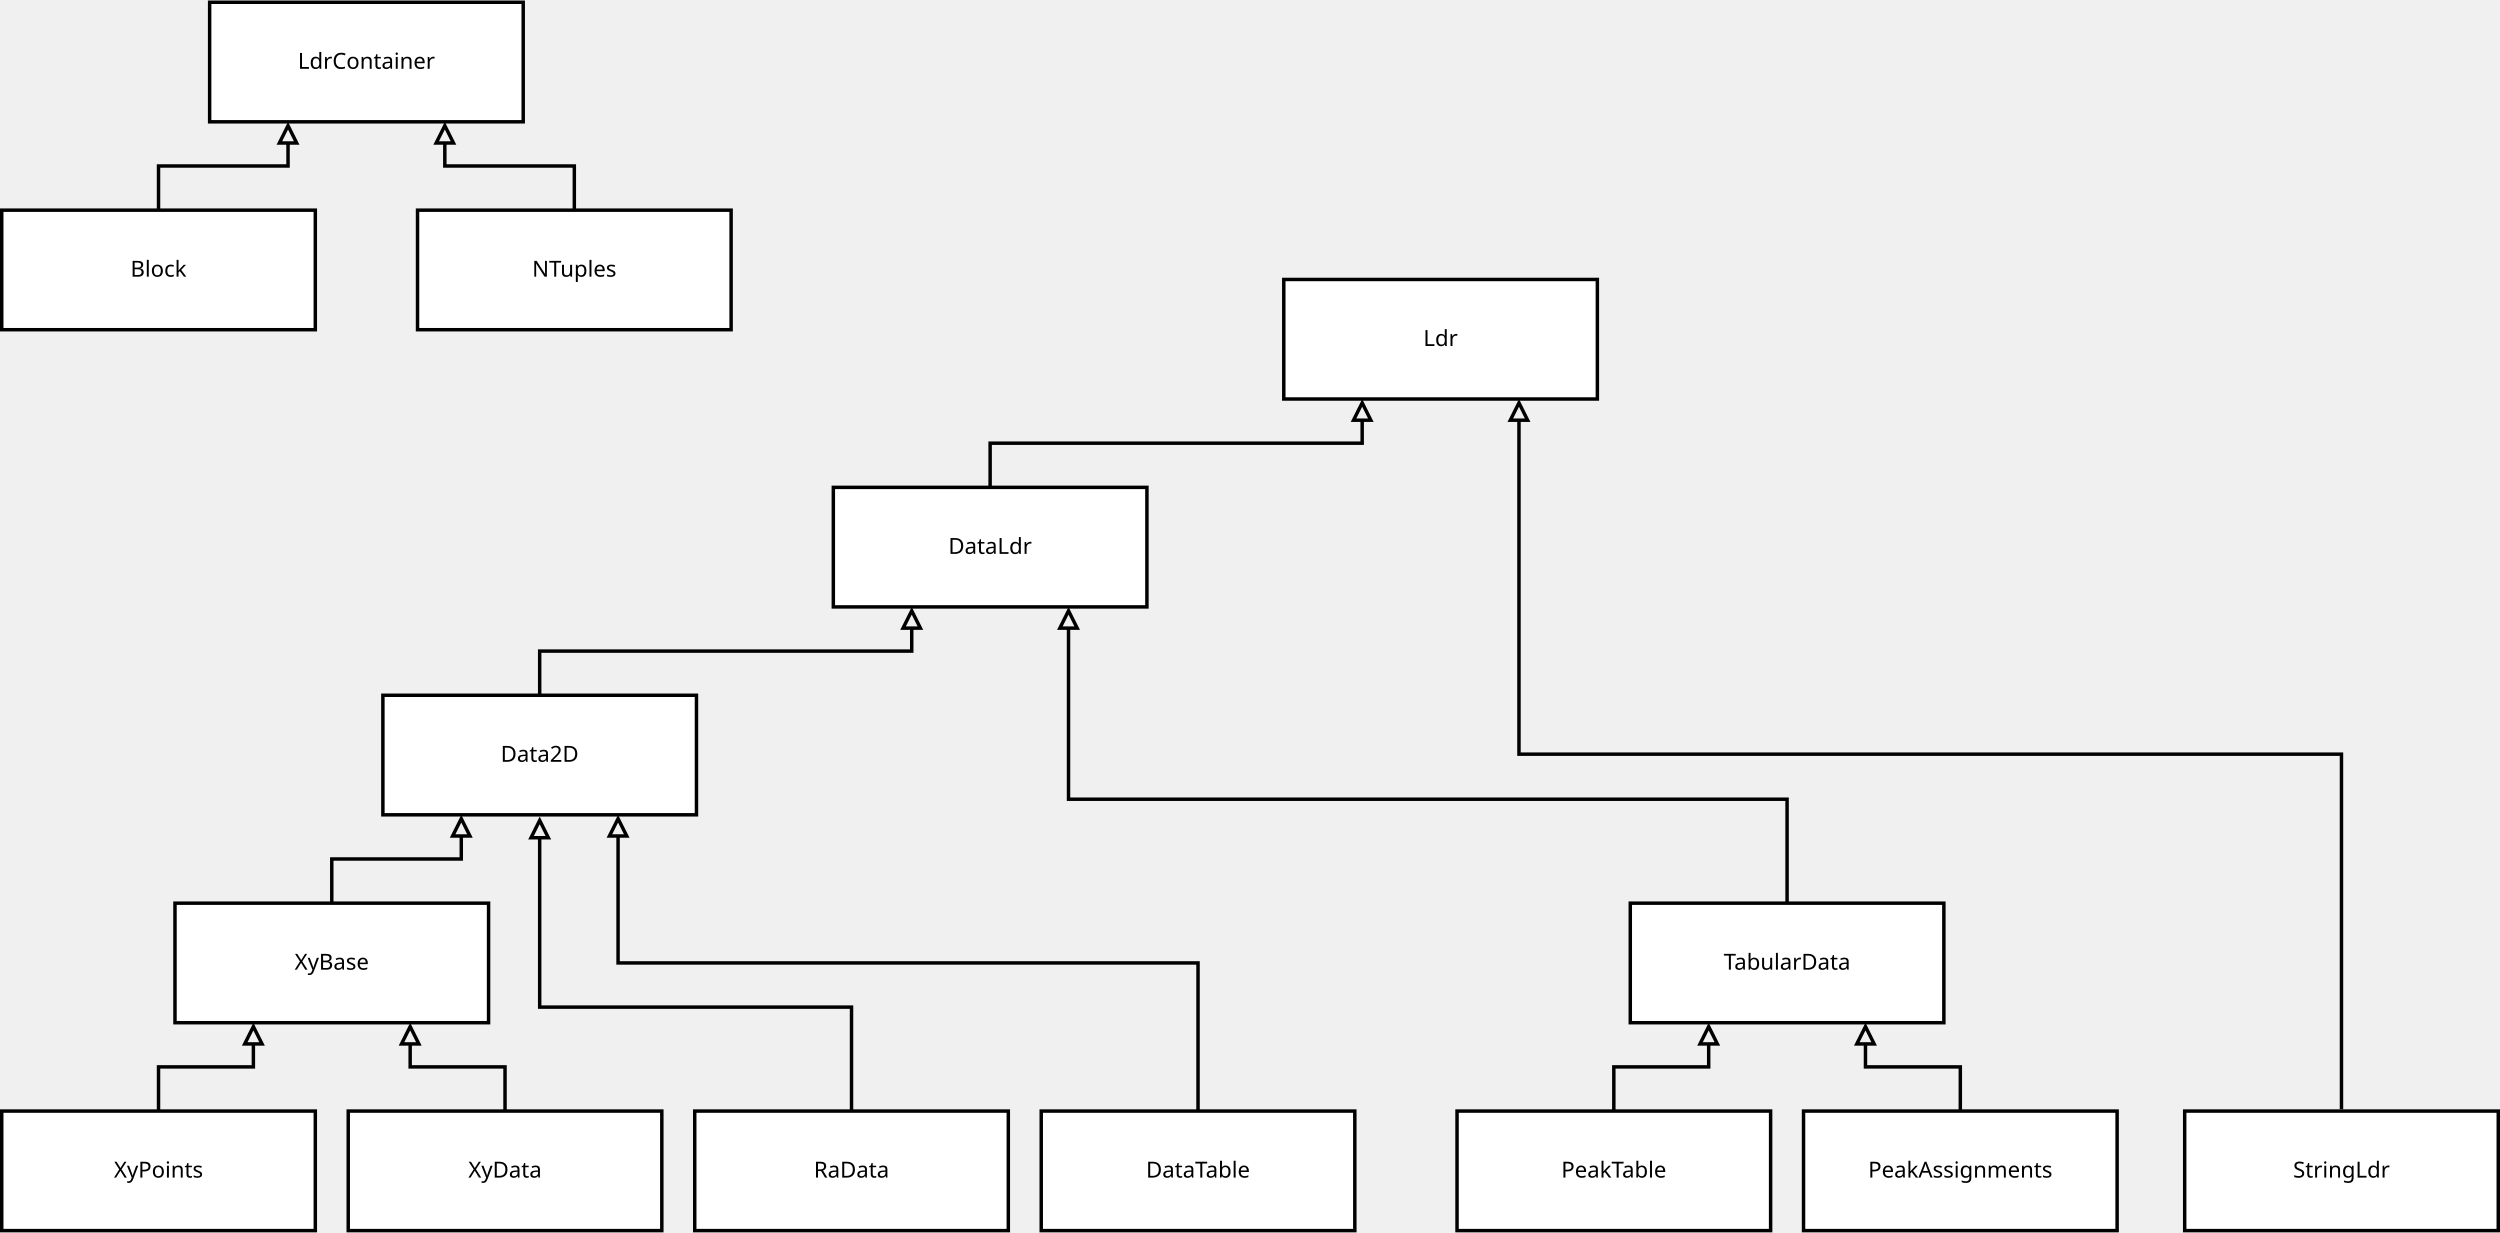
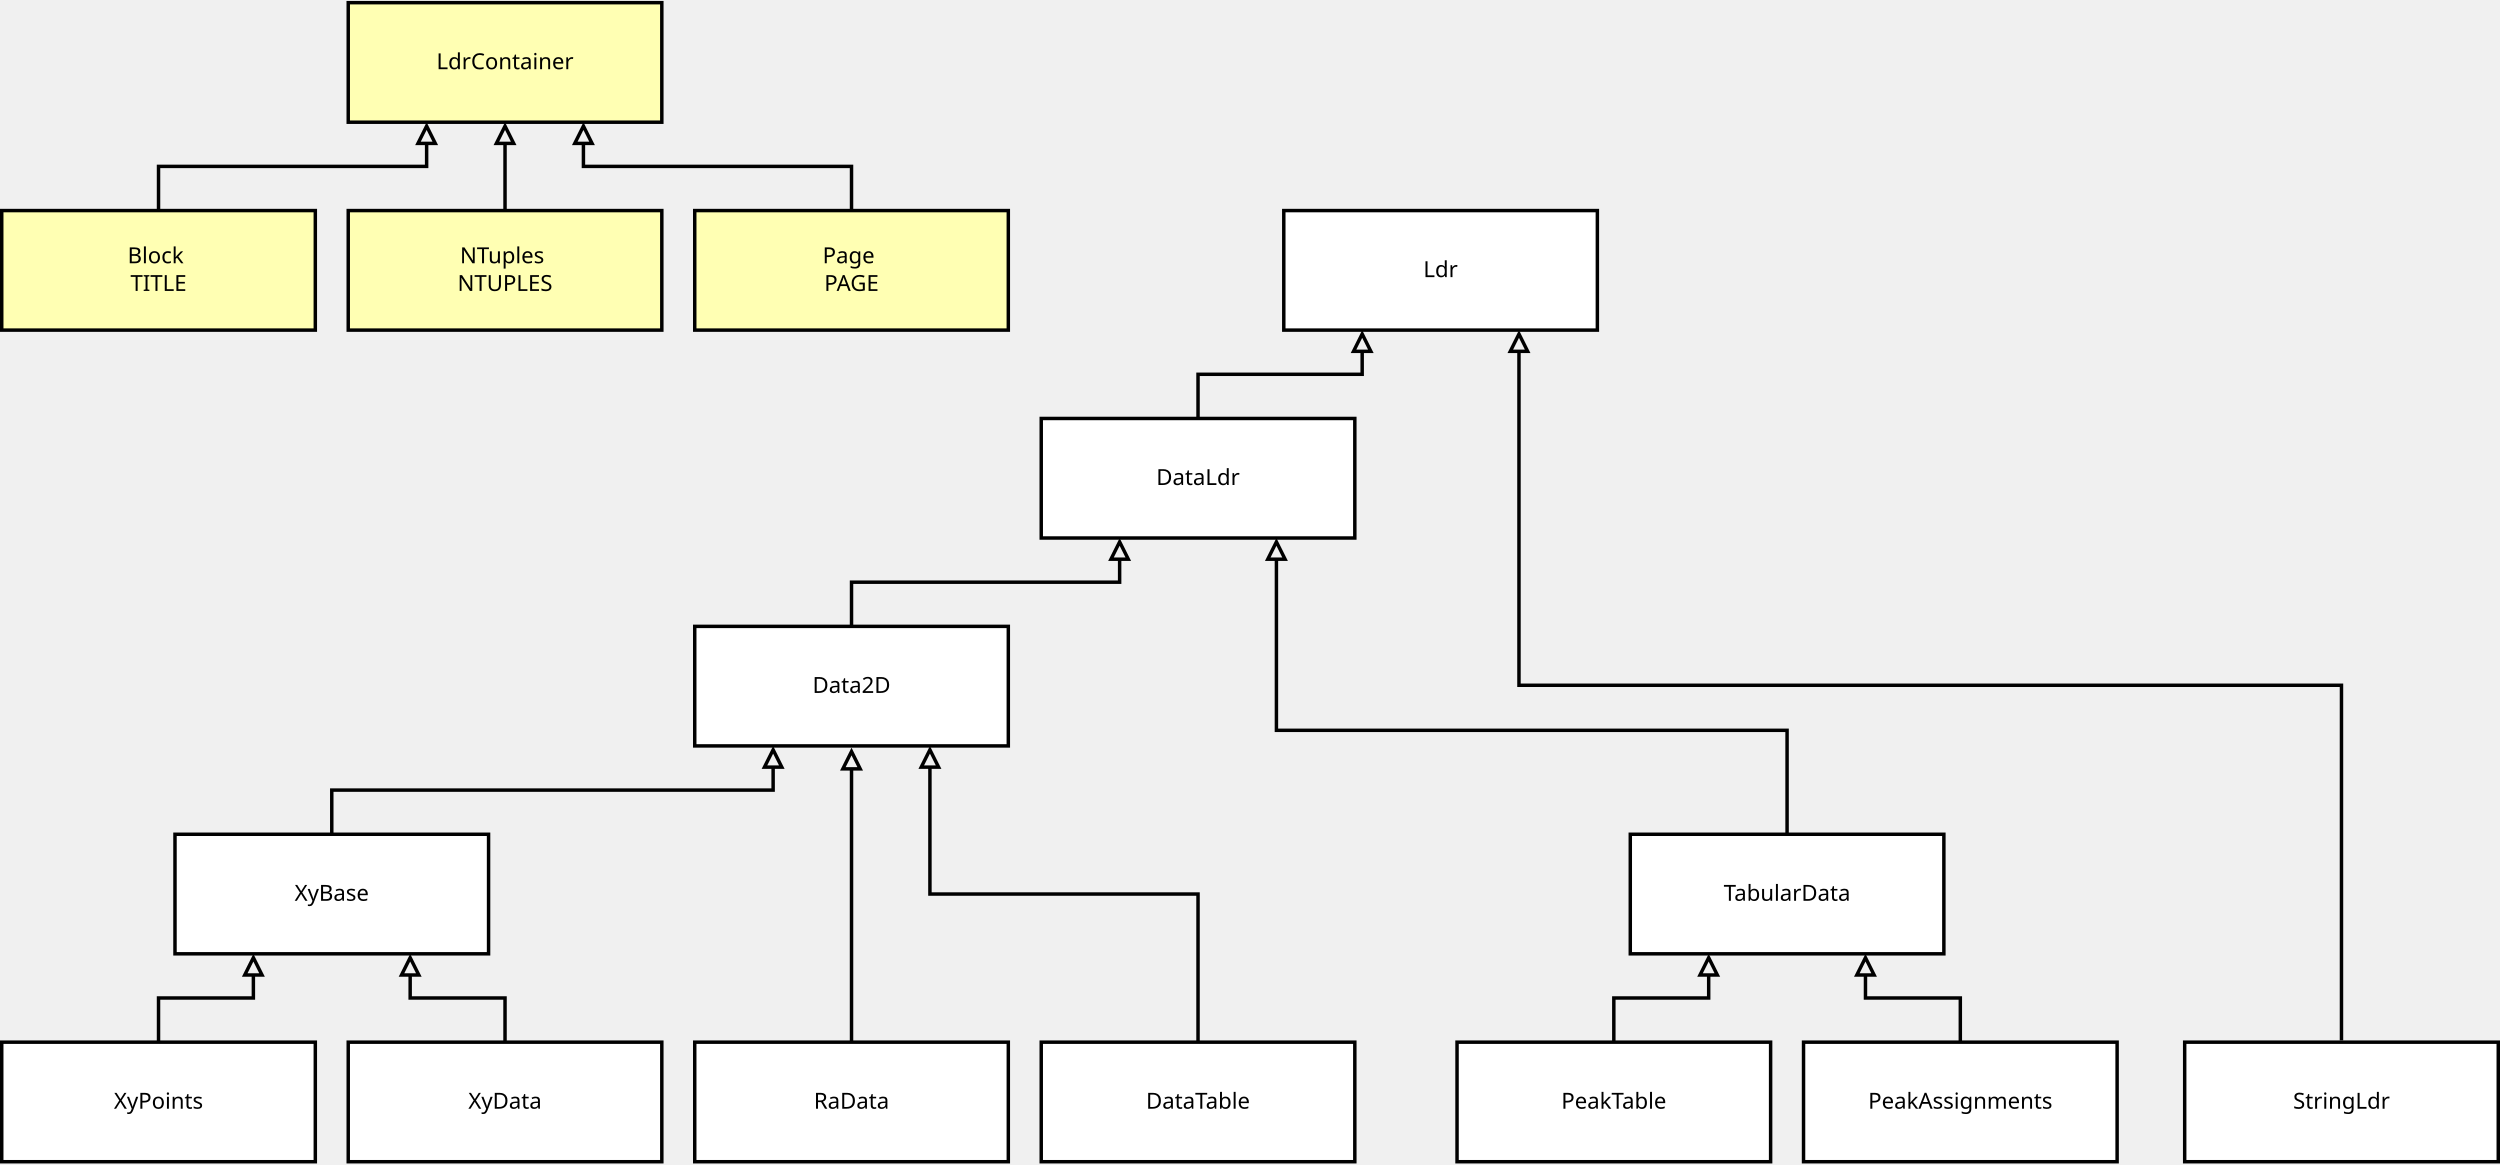
- <svg xmlns="http://www.w3.org/2000/svg" width="73cm" height="36cm" viewBox="59 -1 1443 711">
+ <svg xmlns="http://www.w3.org/2000/svg" width="73cm" height="34cm" viewBox="59 39 1443 671">
  <g id="Background">
    <g>
-       <rect style="fill: #ffffff; fill-opacity: 1; stroke-opacity: 1; stroke-width: 2; stroke: #000000" x="540" y="280" width="181" height="69" rx="0" ry="0" />
-       <text font-size="12.8" style="fill: #000000; fill-opacity: 1; stroke: none;text-anchor:middle;font-family:sans-serif;font-style:normal;font-weight:normal" x="630.5" y="318.4">
-         <tspan x="630.5" y="318.4">DataLdr</tspan>
+       <rect style="fill: #ffffff; fill-opacity: 1; stroke-opacity: 1; stroke-width: 2; stroke: #000000" x="660" y="280" width="181" height="69" rx="0" ry="0" />
+       <text font-size="12.8" style="fill: #000000; fill-opacity: 1; stroke: none;text-anchor:middle;font-family:sans-serif;font-style:normal;font-weight:normal" x="750.5" y="318.4">
+         <tspan x="750.5" y="318.4">DataLdr</tspan>
      </text>
    </g>
    <g>
-       <rect style="fill: #ffffff; fill-opacity: 1; stroke-opacity: 1; stroke-width: 2; stroke: #000000" x="280" y="400" width="181" height="69" rx="0" ry="0" />
-       <text font-size="12.8" style="fill: #000000; fill-opacity: 1; stroke: none;text-anchor:middle;font-family:sans-serif;font-style:normal;font-weight:normal" x="370.5" y="438.4">
-         <tspan x="370.5" y="438.4">Data2D</tspan>
+       <rect style="fill: #ffffff; fill-opacity: 1; stroke-opacity: 1; stroke-width: 2; stroke: #000000" x="460" y="400" width="181" height="69" rx="0" ry="0" />
+       <text font-size="12.8" style="fill: #000000; fill-opacity: 1; stroke: none;text-anchor:middle;font-family:sans-serif;font-style:normal;font-weight:normal" x="550.5" y="438.4">
+         <tspan x="550.5" y="438.4">Data2D</tspan>
      </text>
    </g>
    <g>
-       <polyline style="fill: none; stroke-opacity: 1; stroke-width: 2; stroke: #000000" points="585.25,361.236 585.25,374.5 370.5,374.5 370.5,400 " />
-       <polygon style="fill: none; stroke-opacity: 1; stroke-width: 2; stroke: #000000" points="590.25,361.236 585.25,351.236 580.25,361.236 " />
+       <polyline style="fill: none; stroke-opacity: 1; stroke-width: 2; stroke: #000000" points="705.25,361.236 705.25,374.5 550.5,374.5 550.5,400 " />
+       <polygon style="fill: none; stroke-opacity: 1; stroke-width: 2; stroke: #000000" points="710.25,361.236 705.25,351.236 700.25,361.236 " />
    </g>
    <g>
      <rect style="fill: #ffffff; fill-opacity: 1; stroke-opacity: 1; stroke-width: 2; stroke: #000000" x="160" y="520" width="181" height="69" rx="0" ry="0" />
      <text font-size="12.8" style="fill: #000000; fill-opacity: 1; stroke: none;text-anchor:middle;font-family:sans-serif;font-style:normal;font-weight:normal" x="250.5" y="558.4">
        <tspan x="250.5" y="558.4">XyBase</tspan>
      </text>
    </g>
    <g>
-       <polyline style="fill: none; stroke-opacity: 1; stroke-width: 2; stroke: #000000" points="325.25,481.236 325.25,494.5 250.5,494.5 250.5,520 " />
-       <polygon style="fill: none; stroke-opacity: 1; stroke-width: 2; stroke: #000000" points="330.25,481.236 325.25,471.236 320.25,481.236 " />
+       <polyline style="fill: none; stroke-opacity: 1; stroke-width: 2; stroke: #000000" points="505.25,481.236 505.25,494.5 250.5,494.5 250.5,520 " />
+       <polygon style="fill: none; stroke-opacity: 1; stroke-width: 2; stroke: #000000" points="510.25,481.236 505.25,471.236 500.25,481.236 " />
    </g>
    <g>
      <rect style="fill: #ffffff; fill-opacity: 1; stroke-opacity: 1; stroke-width: 2; stroke: #000000" x="60" y="640" width="181" height="69" rx="0" ry="0" />
      <text font-size="12.8" style="fill: #000000; fill-opacity: 1; stroke: none;text-anchor:middle;font-family:sans-serif;font-style:normal;font-weight:normal" x="150.5" y="678.4">
        <tspan x="150.5" y="678.4">XyPoints</tspan>
      </text>
    </g>
    <text font-size="12.8" style="fill: #000000; fill-opacity: 1; stroke: none;text-anchor:start;font-family:sans-serif;font-style:normal;font-weight:normal" x="250.5" y="554.5">
      <tspan x="250.5" y="554.5" />
    </text>
    <g>
      <rect style="fill: #ffffff; fill-opacity: 1; stroke-opacity: 1; stroke-width: 2; stroke: #000000" x="260" y="640" width="181" height="69" rx="0" ry="0" />
      <text font-size="12.8" style="fill: #000000; fill-opacity: 1; stroke: none;text-anchor:middle;font-family:sans-serif;font-style:normal;font-weight:normal" x="350.5" y="678.4">
        <tspan x="350.5" y="678.4">XyData</tspan>
      </text>
    </g>
    <g>
      <rect style="fill: #ffffff; fill-opacity: 1; stroke-opacity: 1; stroke-width: 2; stroke: #000000" x="460" y="640" width="181" height="69" rx="0" ry="0" />
      <text font-size="12.8" style="fill: #000000; fill-opacity: 1; stroke: none;text-anchor:middle;font-family:sans-serif;font-style:normal;font-weight:normal" x="550.5" y="678.4">
        <tspan x="550.5" y="678.4">RaData</tspan>
      </text>
    </g>
    <g>
      <polyline style="fill: none; stroke-opacity: 1; stroke-width: 2; stroke: #000000" points="205.25,601.236 205.25,614.5 150.5,614.5 150.5,640 " />
      <polygon style="fill: none; stroke-opacity: 1; stroke-width: 2; stroke: #000000" points="210.25,601.236 205.25,591.236 200.25,601.236 " />
    </g>
    <g>
      <polyline style="fill: none; stroke-opacity: 1; stroke-width: 2; stroke: #000000" points="295.75,601.236 295.75,614.5 350.5,614.5 350.5,640 " />
      <polygon style="fill: none; stroke-opacity: 1; stroke-width: 2; stroke: #000000" points="300.75,601.236 295.75,591.236 290.75,601.236 " />
    </g>
    <g>
-       <polyline style="fill: none; stroke-opacity: 1; stroke-width: 2; stroke: #000000" points="370.5,482.232 370.5,580 550.5,580 550.5,640 " />
-       <polygon style="fill: none; stroke-opacity: 1; stroke-width: 2; stroke: #000000" points="375.5,482.232 370.5,472.232 365.5,482.232 " />
+       <polyline style="fill: none; stroke-opacity: 1; stroke-width: 2; stroke: #000000" points="550.5,482.232 550.5,580 550.5,580 550.5,640 " />
+       <polygon style="fill: none; stroke-opacity: 1; stroke-width: 2; stroke: #000000" points="555.5,482.232 550.5,472.232 545.5,482.232 " />
    </g>
    <g>
      <rect style="fill: #ffffff; fill-opacity: 1; stroke-opacity: 1; stroke-width: 2; stroke: #000000" x="1000" y="520" width="181" height="69" rx="0" ry="0" />
      <text font-size="12.8" style="fill: #000000; fill-opacity: 1; stroke: none;text-anchor:middle;font-family:sans-serif;font-style:normal;font-weight:normal" x="1090.5" y="558.4">
        <tspan x="1090.5" y="558.4">TabularData</tspan>
      </text>
    </g>
    <g>
      <rect style="fill: #ffffff; fill-opacity: 1; stroke-opacity: 1; stroke-width: 2; stroke: #000000" x="900" y="640" width="181" height="69" rx="0" ry="0" />
      <text font-size="12.8" style="fill: #000000; fill-opacity: 1; stroke: none;text-anchor:middle;font-family:sans-serif;font-style:normal;font-weight:normal" x="990.5" y="678.4">
        <tspan x="990.5" y="678.4">PeakTable</tspan>
      </text>
    </g>
    <g>
      <rect style="fill: #ffffff; fill-opacity: 1; stroke-opacity: 1; stroke-width: 2; stroke: #000000" x="1100" y="640" width="181" height="69" rx="0" ry="0" />
      <text font-size="12.8" style="fill: #000000; fill-opacity: 1; stroke: none;text-anchor:middle;font-family:sans-serif;font-style:normal;font-weight:normal" x="1190.5" y="678.4">
        <tspan x="1190.5" y="678.4">PeakAssignments</tspan>
      </text>
    </g>
    <g>
      <polyline style="fill: none; stroke-opacity: 1; stroke-width: 2; stroke: #000000" points="1045.25,601.236 1045.25,614.5 990.5,614.5 990.5,640 " />
      <polygon style="fill: none; stroke-opacity: 1; stroke-width: 2; stroke: #000000" points="1050.25,601.236 1045.25,591.236 1040.25,601.236 " />
    </g>
    <g>
      <polyline style="fill: none; stroke-opacity: 1; stroke-width: 2; stroke: #000000" points="1135.75,601.236 1135.75,614.5 1190.5,614.5 1190.5,640 " />
      <polygon style="fill: none; stroke-opacity: 1; stroke-width: 2; stroke: #000000" points="1140.75,601.236 1135.75,591.236 1130.75,601.236 " />
    </g>
    <g>
-       <polyline style="fill: none; stroke-opacity: 1; stroke-width: 2; stroke: #000000" points="675.75,361.236 675.75,460 1090.5,460 1090.5,520 " />
-       <polygon style="fill: none; stroke-opacity: 1; stroke-width: 2; stroke: #000000" points="680.75,361.236 675.75,351.236 670.75,361.236 " />
+       <polyline style="fill: none; stroke-opacity: 1; stroke-width: 2; stroke: #000000" points="795.75,361.236 795.75,460 1090.5,460 1090.5,520 " />
+       <polygon style="fill: none; stroke-opacity: 1; stroke-width: 2; stroke: #000000" points="800.75,361.236 795.75,351.236 790.75,361.236 " />
    </g>
-     <text font-size="12.8" style="fill: #000000; fill-opacity: 1; stroke: none;text-anchor:start;font-family:sans-serif;font-style:normal;font-weight:normal" x="370.5" y="434.5">
-       <tspan x="370.5" y="434.5" />
+     <text font-size="12.8" style="fill: #000000; fill-opacity: 1; stroke: none;text-anchor:start;font-family:sans-serif;font-style:normal;font-weight:normal" x="550.5" y="434.5">
+       <tspan x="550.5" y="434.5" />
    </text>
-     <text font-size="12.8" style="fill: #000000; fill-opacity: 1; stroke: none;text-anchor:start;font-family:sans-serif;font-style:normal;font-weight:normal" x="370.5" y="434.5">
-       <tspan x="370.5" y="434.5" />
+     <text font-size="12.8" style="fill: #000000; fill-opacity: 1; stroke: none;text-anchor:start;font-family:sans-serif;font-style:normal;font-weight:normal" x="550.5" y="434.5">
+       <tspan x="550.5" y="434.5" />
    </text>
    <g>
      <rect style="fill: #ffffff; fill-opacity: 1; stroke-opacity: 1; stroke-width: 2; stroke: #000000" x="1320" y="640" width="181" height="69" rx="0" ry="0" />
      <text font-size="12.8" style="fill: #000000; fill-opacity: 1; stroke: none;text-anchor:middle;font-family:sans-serif;font-style:normal;font-weight:normal" x="1410.5" y="678.4">
        <tspan x="1410.5" y="678.4">StringLdr</tspan>
      </text>
    </g>
    <text font-size="12.8" style="fill: #000000; fill-opacity: 1; stroke: none;text-anchor:start;font-family:sans-serif;font-style:normal;font-weight:normal" x="1410.5" y="674.5">
      <tspan x="1410.5" y="674.5" />
    </text>
    <g>
      <polyline style="fill: none; stroke-opacity: 1; stroke-width: 2; stroke: #000000" points="935.75,241.236 935.75,433.996 1410.5,433.996 1410.5,638.991 " />
      <polygon style="fill: none; stroke-opacity: 1; stroke-width: 2; stroke: #000000" points="940.75,241.236 935.75,231.236 930.75,241.236 " />
    </g>
    <g>
      <rect style="fill: #ffffff; fill-opacity: 1; stroke-opacity: 1; stroke-width: 2; stroke: #000000" x="800" y="160" width="181" height="69" rx="0" ry="0" />
      <text font-size="12.8" style="fill: #000000; fill-opacity: 1; stroke: none;text-anchor:middle;font-family:sans-serif;font-style:normal;font-weight:normal" x="890.5" y="198.4">
        <tspan x="890.5" y="198.4">Ldr</tspan>
      </text>
    </g>
    <text font-size="12.8" style="fill: #000000; fill-opacity: 1; stroke: none;text-anchor:start;font-family:sans-serif;font-style:normal;font-weight:normal" x="890.5" y="194.5">
      <tspan x="890.5" y="194.5" />
    </text>
    <g>
-       <polyline style="fill: none; stroke-opacity: 1; stroke-width: 2; stroke: #000000" points="845.25,241.236 845.25,254.5 630.5,254.5 630.5,280 " />
+       <polyline style="fill: none; stroke-opacity: 1; stroke-width: 2; stroke: #000000" points="845.25,241.236 845.25,254.5 750.5,254.5 750.5,280 " />
      <polygon style="fill: none; stroke-opacity: 1; stroke-width: 2; stroke: #000000" points="850.25,241.236 845.25,231.236 840.25,241.236 " />
    </g>
    <g>
      <rect style="fill: #ffffff; fill-opacity: 1; stroke-opacity: 1; stroke-width: 2; stroke: #000000" x="660" y="640" width="181" height="69" rx="0" ry="0" />
      <text font-size="12.8" style="fill: #000000; fill-opacity: 1; stroke: none;text-anchor:middle;font-family:sans-serif;font-style:normal;font-weight:normal" x="750.5" y="678.4">
        <tspan x="750.5" y="678.4">DataTable</tspan>
      </text>
    </g>
    <g>
-       <polyline style="fill: none; stroke-opacity: 1; stroke-width: 2; stroke: #000000" points="415.75,481.236 415.75,554.5 750.5,554.5 750.5,640 " />
-       <polygon style="fill: none; stroke-opacity: 1; stroke-width: 2; stroke: #000000" points="420.75,481.236 415.75,471.236 410.75,481.236 " />
+       <polyline style="fill: none; stroke-opacity: 1; stroke-width: 2; stroke: #000000" points="595.75,481.236 595.75,554.5 750.5,554.5 750.5,640 " />
+       <polygon style="fill: none; stroke-opacity: 1; stroke-width: 2; stroke: #000000" points="600.75,481.236 595.75,471.236 590.75,481.236 " />
    </g>
    <text font-size="12.8" style="fill: #000000; fill-opacity: 1; stroke: none;text-anchor:start;font-family:sans-serif;font-style:normal;font-weight:normal" x="750.5" y="674.5">
      <tspan x="750.5" y="674.5" />
    </text>
    <g>
-       <rect style="fill: #ffffff; fill-opacity: 1; stroke-opacity: 1; stroke-width: 2; stroke: #000000" x="180" y="0" width="181" height="69" rx="0" ry="0" />
-       <text font-size="12.8" style="fill: #000000; fill-opacity: 1; stroke: none;text-anchor:middle;font-family:sans-serif;font-style:normal;font-weight:normal" x="270.5" y="38.4">
-         <tspan x="270.5" y="38.4">LdrContainer</tspan>
+       <rect style="fill: #ffffb3; fill-opacity: 1; stroke-opacity: 1; stroke-width: 2; stroke: #000000" x="260" y="40" width="181" height="69" rx="0" ry="0" />
+       <text font-size="12.8" style="fill: #000000; fill-opacity: 1; stroke: none;text-anchor:middle;font-family:sans-serif;font-style:normal;font-weight:normal" x="350.5" y="78.4">
+         <tspan x="350.5" y="78.4">LdrContainer</tspan>
      </text>
    </g>
    <g>
-       <rect style="fill: #ffffff; fill-opacity: 1; stroke-opacity: 1; stroke-width: 2; stroke: #000000" x="60" y="120" width="181" height="69" rx="0" ry="0" />
-       <text font-size="12.8" style="fill: #000000; fill-opacity: 1; stroke: none;text-anchor:middle;font-family:sans-serif;font-style:normal;font-weight:normal" x="150.5" y="158.4">
-         <tspan x="150.5" y="158.4">Block</tspan>
+       <rect style="fill: #ffffb3; fill-opacity: 1; stroke-opacity: 1; stroke-width: 2; stroke: #000000" x="60" y="160" width="181" height="69" rx="0" ry="0" />
+       <text font-size="12.8" style="fill: #000000; fill-opacity: 1; stroke: none;text-anchor:middle;font-family:sans-serif;font-style:normal;font-weight:normal" x="150.5" y="190.4">
+         <tspan x="150.5" y="190.4">Block</tspan>
+         <tspan x="150.5" y="206.4">TITLE</tspan>
      </text>
    </g>
    <g>
-       <rect style="fill: #ffffff; fill-opacity: 1; stroke-opacity: 1; stroke-width: 2; stroke: #000000" x="300" y="120" width="181" height="69" rx="0" ry="0" />
-       <text font-size="12.8" style="fill: #000000; fill-opacity: 1; stroke: none;text-anchor:middle;font-family:sans-serif;font-style:normal;font-weight:normal" x="390.5" y="158.4">
-         <tspan x="390.5" y="158.4">NTuples</tspan>
+       <rect style="fill: #ffffb3; fill-opacity: 1; stroke-opacity: 1; stroke-width: 2; stroke: #000000" x="260" y="160" width="181" height="69" rx="0" ry="0" />
+       <text font-size="12.8" style="fill: #000000; fill-opacity: 1; stroke: none;text-anchor:middle;font-family:sans-serif;font-style:normal;font-weight:normal" x="350.5" y="190.4">
+         <tspan x="350.5" y="190.4">NTuples</tspan>
+         <tspan x="350.5" y="206.4">NTUPLES</tspan>
      </text>
    </g>
    <g>
-       <polyline style="fill: none; stroke-opacity: 1; stroke-width: 2; stroke: #000000" points="225.25,81.236 225.25,94.5 150.5,94.5 150.5,120 " />
-       <polygon style="fill: none; stroke-opacity: 1; stroke-width: 2; stroke: #000000" points="230.25,81.236 225.25,71.236 220.25,81.236 " />
+       <polyline style="fill: none; stroke-opacity: 1; stroke-width: 2; stroke: #000000" points="305.25,121.236 305.25,134.5 150.5,134.5 150.5,160 " />
+       <polygon style="fill: none; stroke-opacity: 1; stroke-width: 2; stroke: #000000" points="310.25,121.236 305.25,111.236 300.25,121.236 " />
    </g>
    <g>
-       <polyline style="fill: none; stroke-opacity: 1; stroke-width: 2; stroke: #000000" points="315.75,81.236 315.75,94.5 390.5,94.5 390.5,120 " />
-       <polygon style="fill: none; stroke-opacity: 1; stroke-width: 2; stroke: #000000" points="320.75,81.236 315.75,71.236 310.75,81.236 " />
+       <polyline style="fill: none; stroke-opacity: 1; stroke-width: 2; stroke: #000000" points="350.5,121.236 350.5,134.5 350.5,134.5 350.5,160 " />
+       <polygon style="fill: none; stroke-opacity: 1; stroke-width: 2; stroke: #000000" points="355.5,121.236 350.5,111.236 345.5,121.236 " />
    </g>
+     <g>
+       <rect style="fill: #ffffb3; fill-opacity: 1; stroke-opacity: 1; stroke-width: 2; stroke: #000000" x="460" y="160" width="181" height="69" rx="0" ry="0" />
+       <text font-size="12.8" style="fill: #000000; fill-opacity: 1; stroke: none;text-anchor:middle;font-family:sans-serif;font-style:normal;font-weight:normal" x="550.5" y="190.4">
+         <tspan x="550.5" y="190.4">Page</tspan>
+         <tspan x="550.5" y="206.4">PAGE</tspan>
+       </text>
+     </g>
+     <g>
+       <polyline style="fill: none; stroke-opacity: 1; stroke-width: 2; stroke: #000000" points="395.75,121.236 395.75,134.5 550.5,134.5 550.5,160 " />
+       <polygon style="fill: none; stroke-opacity: 1; stroke-width: 2; stroke: #000000" points="400.75,121.236 395.75,111.236 390.75,121.236 " />
+     </g>
+     <text font-size="12.8" style="fill: #000000; fill-opacity: 1; stroke: none;text-anchor:start;font-family:sans-serif;font-style:normal;font-weight:normal" x="150.5" y="194.5">
+       <tspan x="150.5" y="194.5" />
+     </text>
  </g>
</svg>
